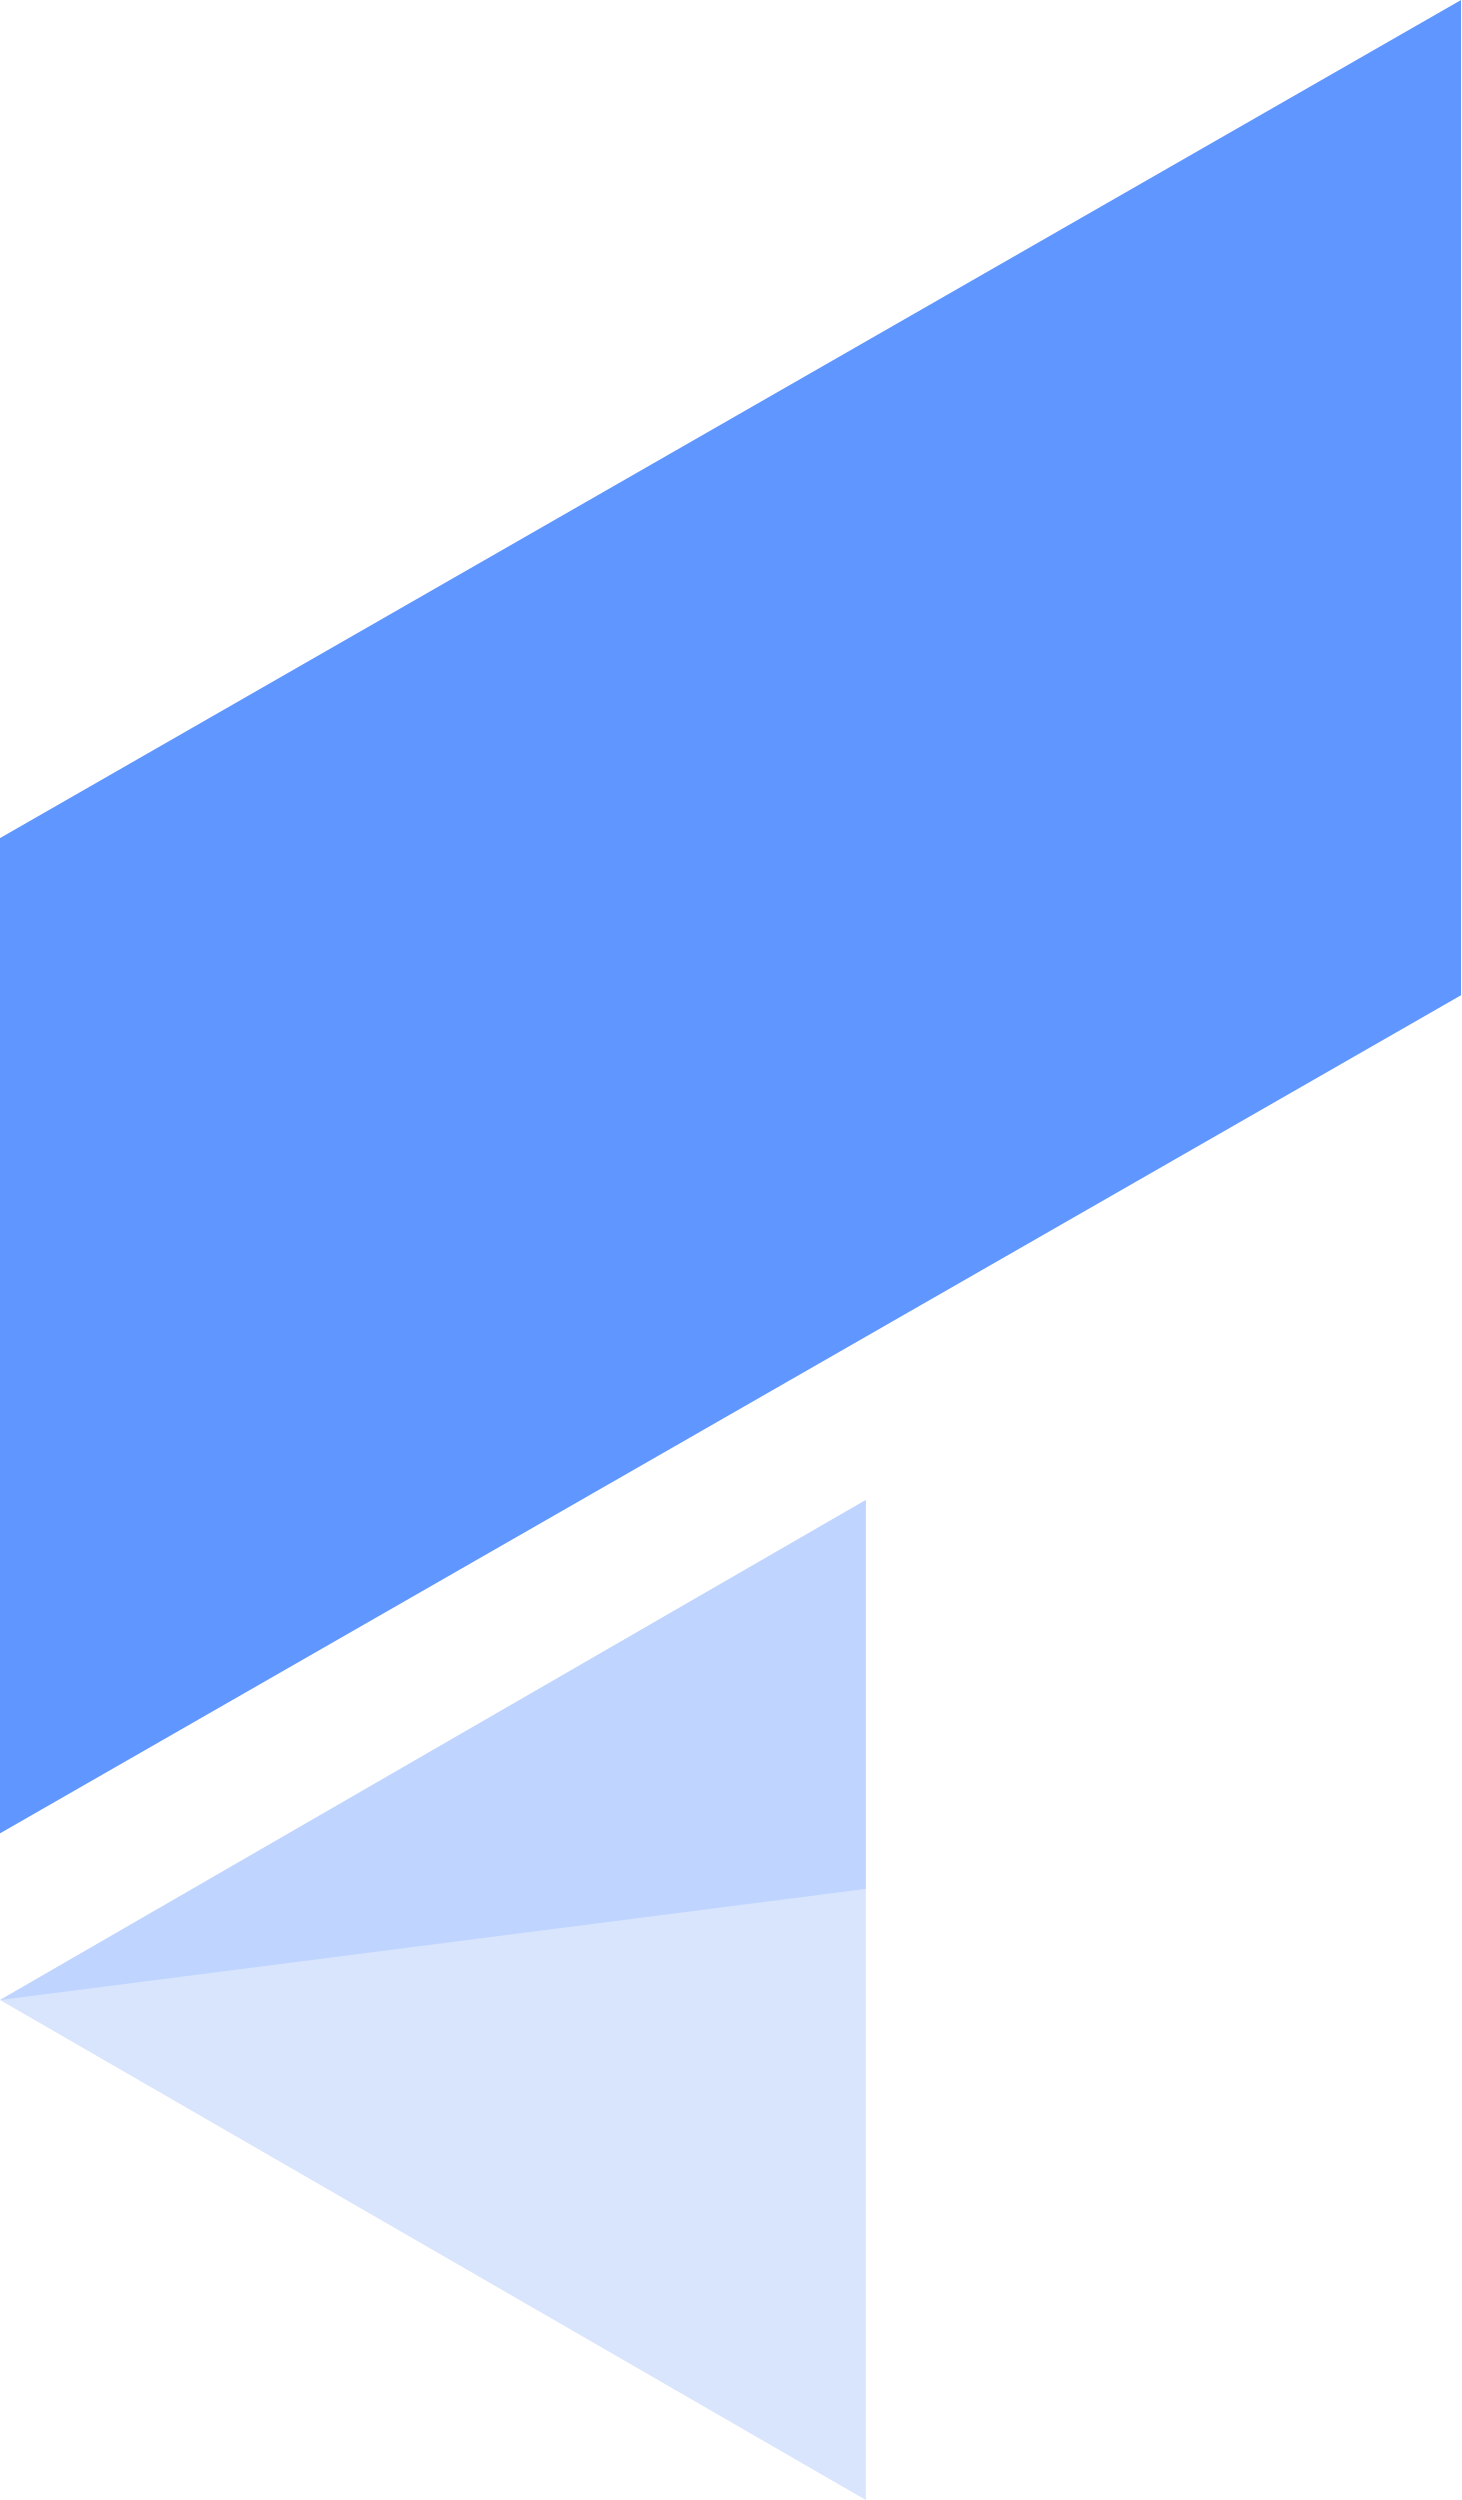
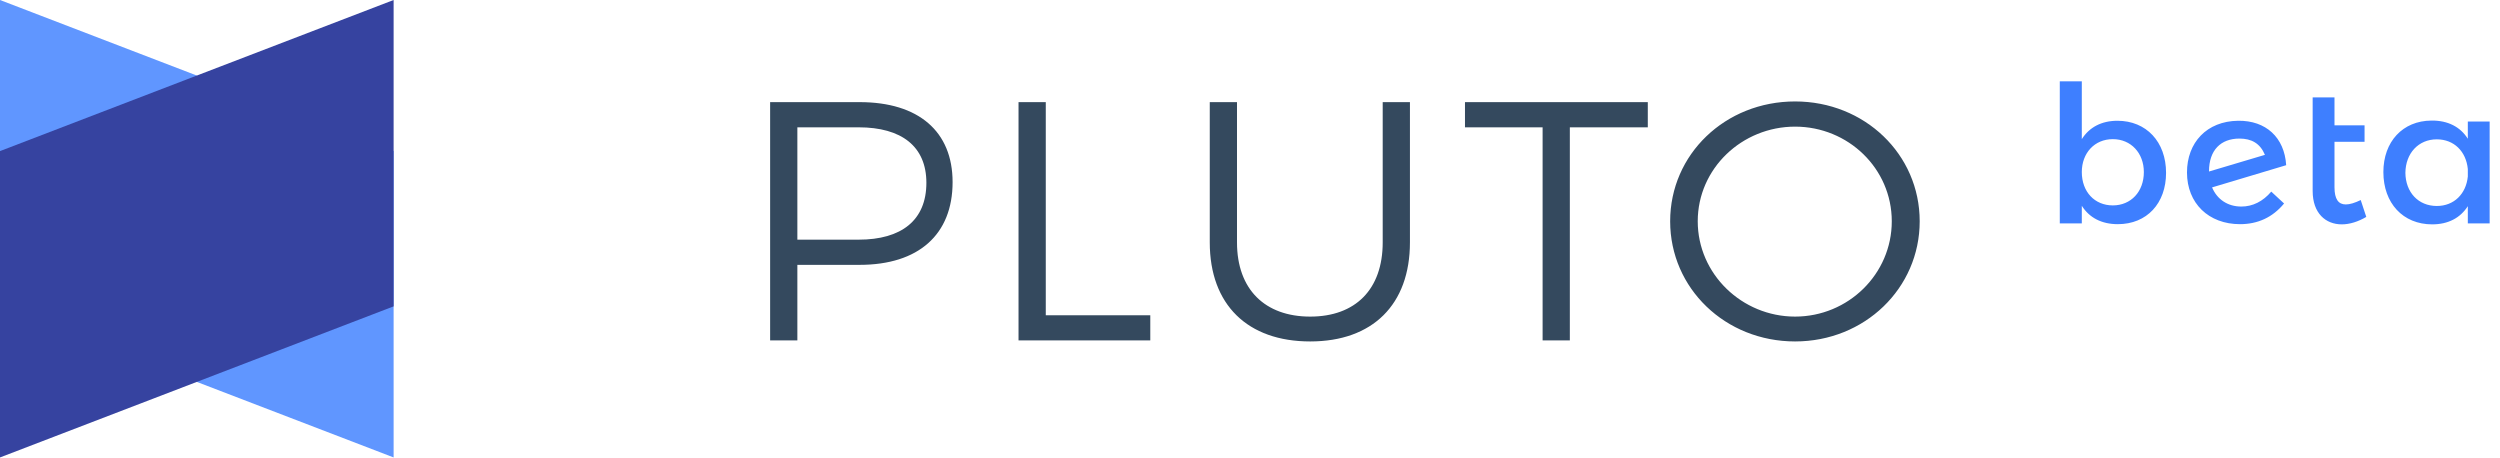
- <svg xmlns="http://www.w3.org/2000/svg" width="45" height="77" viewBox="0 0 45 77">
+ <svg xmlns="http://www.w3.org/2000/svg" width="235" height="43" viewBox="0 0 235 43">
  <g fill="none" fill-rule="evenodd">
-     <path fill="#6096FF" d="M0 25.813L45 0v30.653L0 56.467z" />
-     <path fill="#D9E5FC" d="M0 61.6l26.667-15.4V77z" />
-     <path fill="#BFD5FF" d="M0 61.6l26.667-15.4v11.978z" />
+     <path fill="#6096FF" d="M0 0l37 14.203V43L0 28.797z" />
+     <path fill="#3643A0" d="M37 0L0 14.203V43l37-14.203z" />
+     <path fill="#34495E" d="M80.808 9.6c5.536 0 8.736 2.752 8.736 7.52 0 4.928-3.2 7.776-8.736 7.776h-5.856V32h-2.56V9.6h8.416zm-.096 12.928c4.032 0 6.368-1.824 6.368-5.344 0-3.424-2.336-5.216-6.368-5.216h-5.76v10.56h5.76zM95.742 9.6V32h12.385v-2.368h-9.824V9.6h-2.56zm20.536 13.184V9.6h-2.56v13.184c0 5.856 3.552 9.312 9.44 9.312 5.856 0 9.376-3.456 9.376-9.312V9.6h-2.56v13.184c0 4.416-2.56 6.976-6.816 6.976s-6.88-2.56-6.88-6.976zM137.708 9.6v2.368h7.297V32h2.56V11.968h7.328V9.6h-17.184zm31.031-.064c6.528 0 11.712 4.96 11.712 11.264 0 6.304-5.184 11.296-11.712 11.296-6.56 0-11.744-4.992-11.744-11.296 0-6.304 5.184-11.264 11.744-11.264zm0 2.368c-4.992 0-9.152 3.936-9.152 8.896 0 4.96 4.16 8.96 9.152 8.96 4.992 0 9.088-4 9.088-8.96 0-4.96-4.096-8.896-9.088-8.896z" />
+     <path fill="#3E7FFF" d="M199.038 11.352c2.718 0 4.572 1.98 4.572 4.896 0 2.862-1.8 4.824-4.536 4.824-1.53 0-2.682-.612-3.384-1.728V21h-2.07V7.644h2.07v5.436c.702-1.116 1.854-1.728 3.348-1.728zm-.432 7.956c1.71 0 2.916-1.296 2.916-3.132 0-1.782-1.206-3.096-2.916-3.096s-2.916 1.296-2.916 3.096c0 1.854 1.206 3.132 2.916 3.132zm12.083.108c1.062 0 2.034-.486 2.808-1.404l1.206 1.116c-1.08 1.314-2.484 1.944-4.14 1.944-2.952 0-4.986-1.962-4.986-4.86 0-2.808 1.854-4.824 4.806-4.86 2.61-.036 4.356 1.566 4.518 4.176l-6.966 2.088c.468 1.116 1.458 1.8 2.754 1.8zm-.18-6.39c-1.746 0-2.862 1.08-2.862 3.078v.018l5.256-1.566c-.45-1.08-1.26-1.53-2.394-1.53zm11.4 5.778c-.559.27-1.027.414-1.405.414-.684 0-1.062-.486-1.062-1.62v-4.266h2.826v-1.548h-2.826V9.156h-2.052v8.802c0 2.088 1.224 3.132 2.736 3.132.738 0 1.548-.252 2.304-.702l-.522-1.584zm10.066-7.38h2.052V21h-2.052v-1.62c-.702 1.098-1.836 1.71-3.348 1.71-2.754 0-4.59-1.998-4.59-4.914 0-2.862 1.818-4.824 4.518-4.842 1.548-.018 2.718.594 3.42 1.71v-1.62zm-2.916 7.938c1.62 0 2.754-1.134 2.916-2.772v-.702c-.162-1.656-1.296-2.79-2.916-2.79-1.728 0-2.934 1.314-2.952 3.15.018 1.818 1.206 3.114 2.952 3.114z" />
  </g>
</svg>
